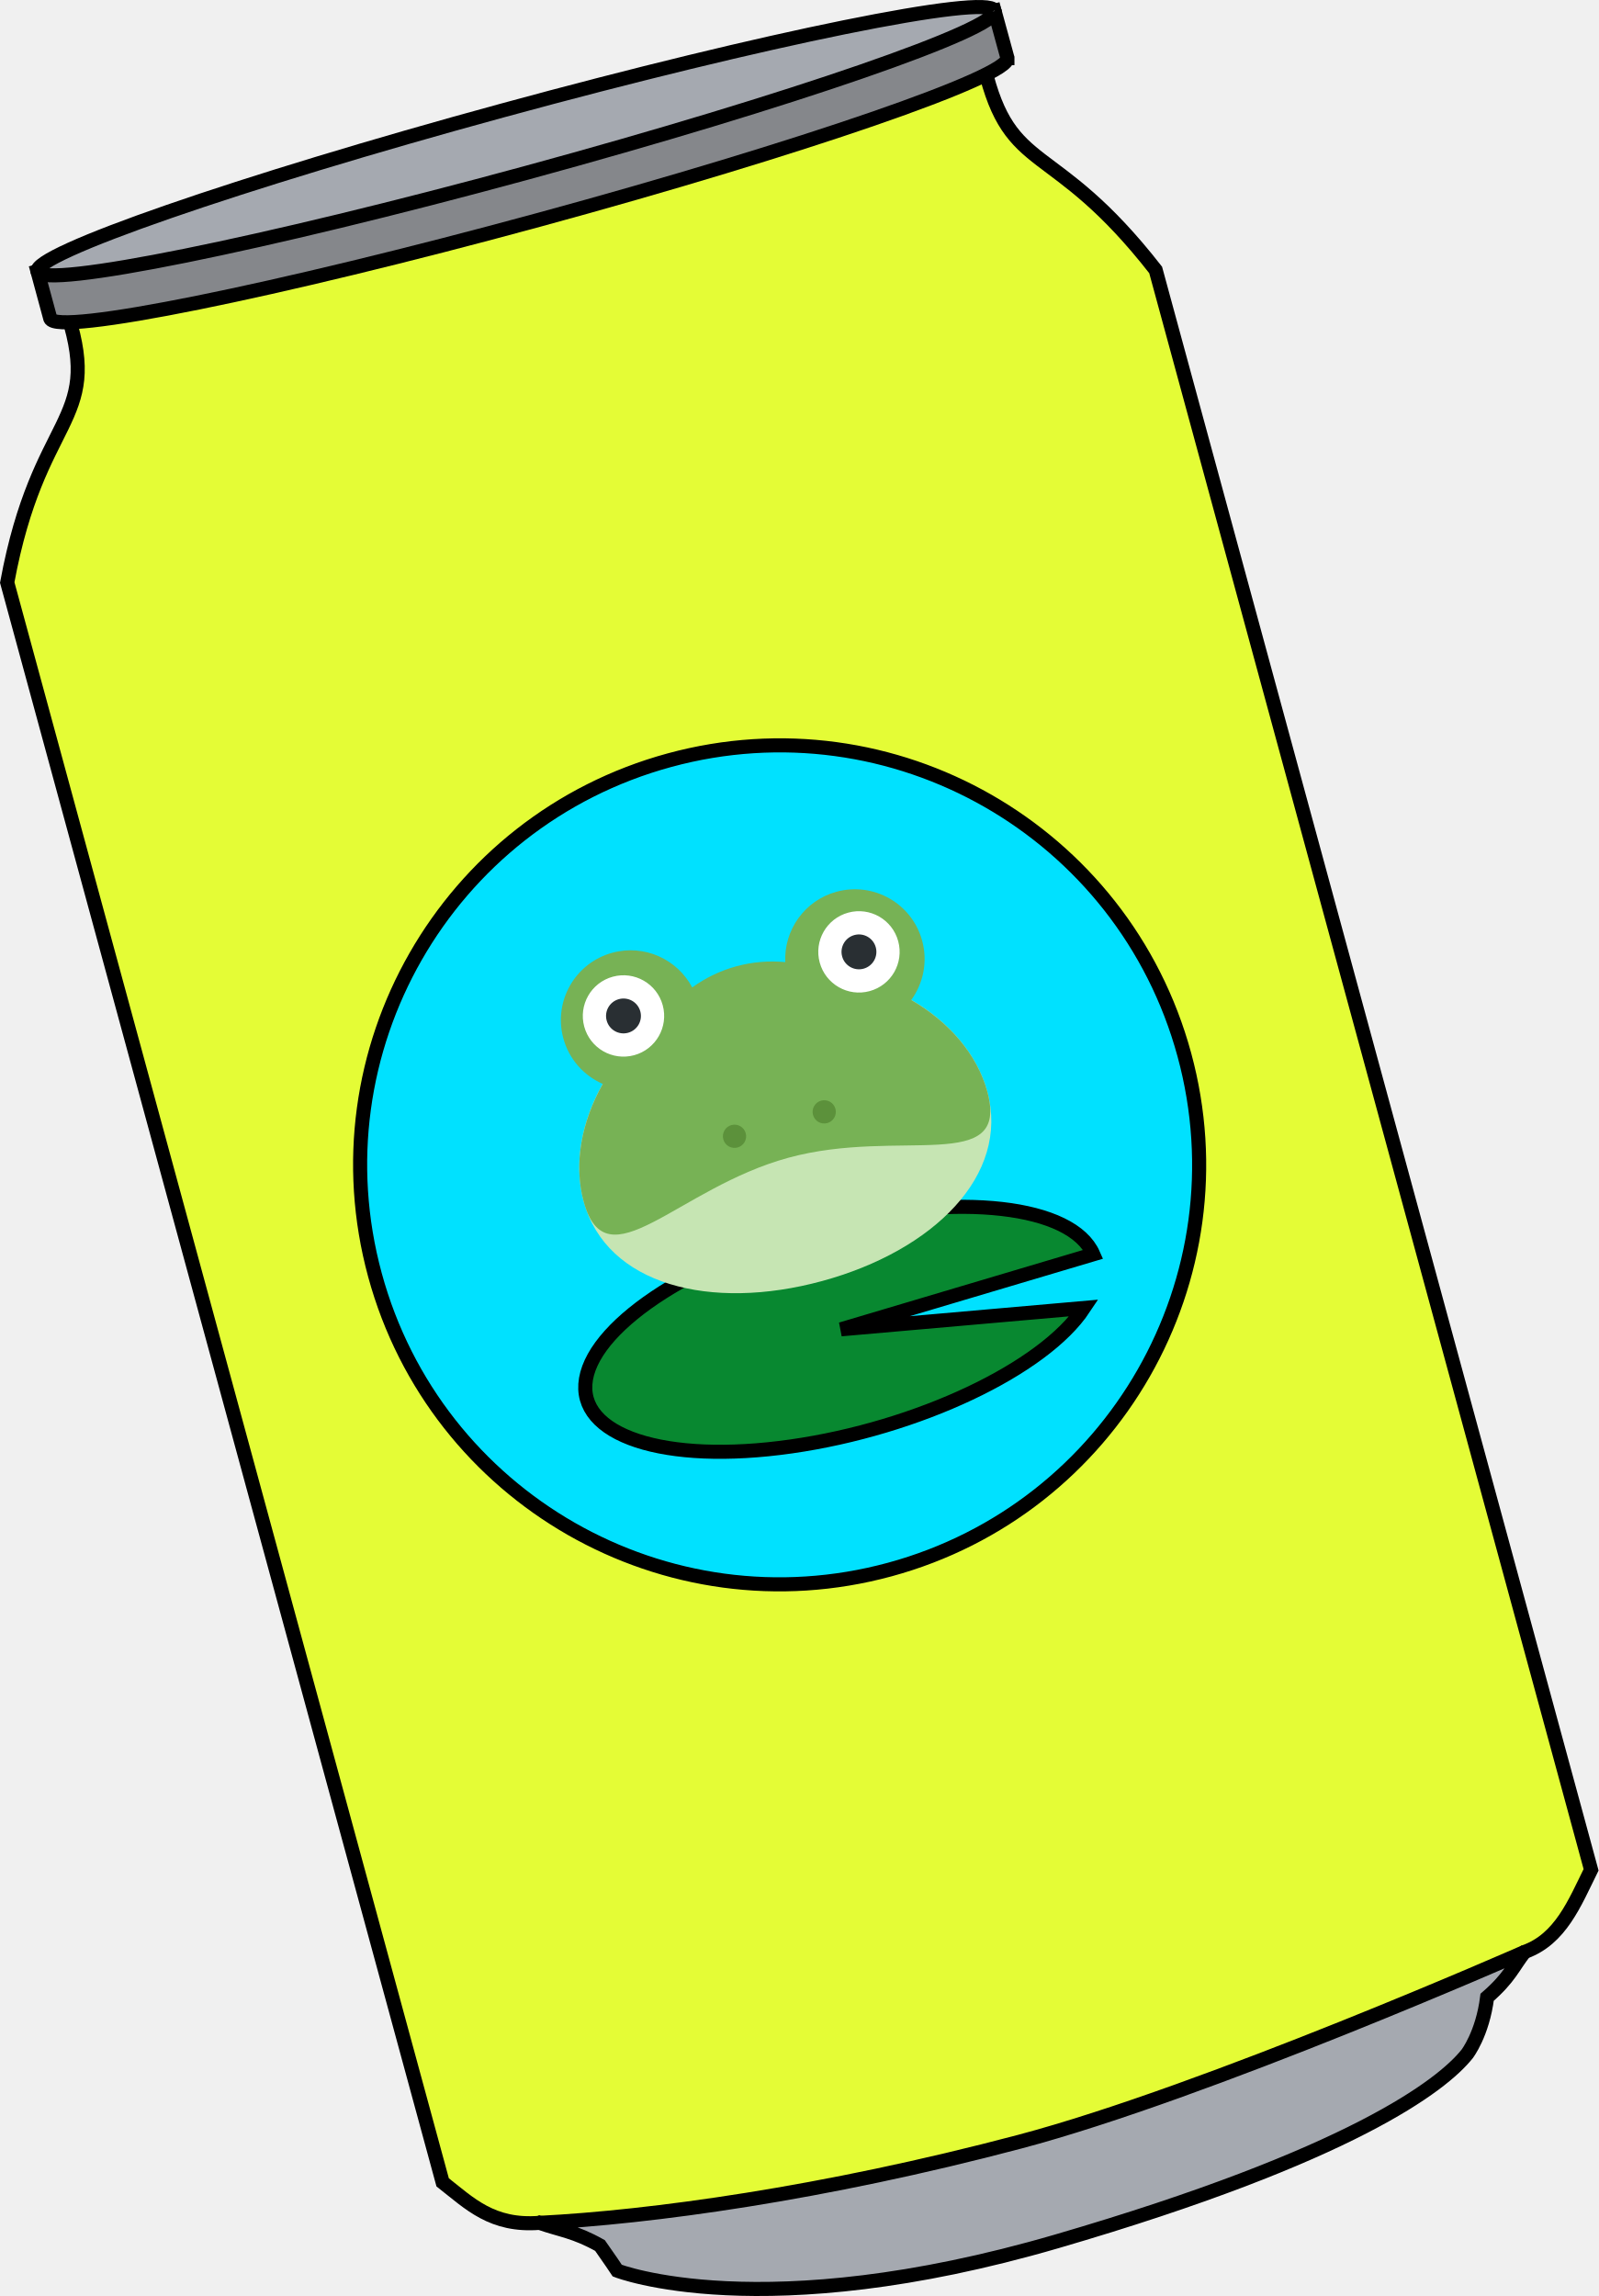
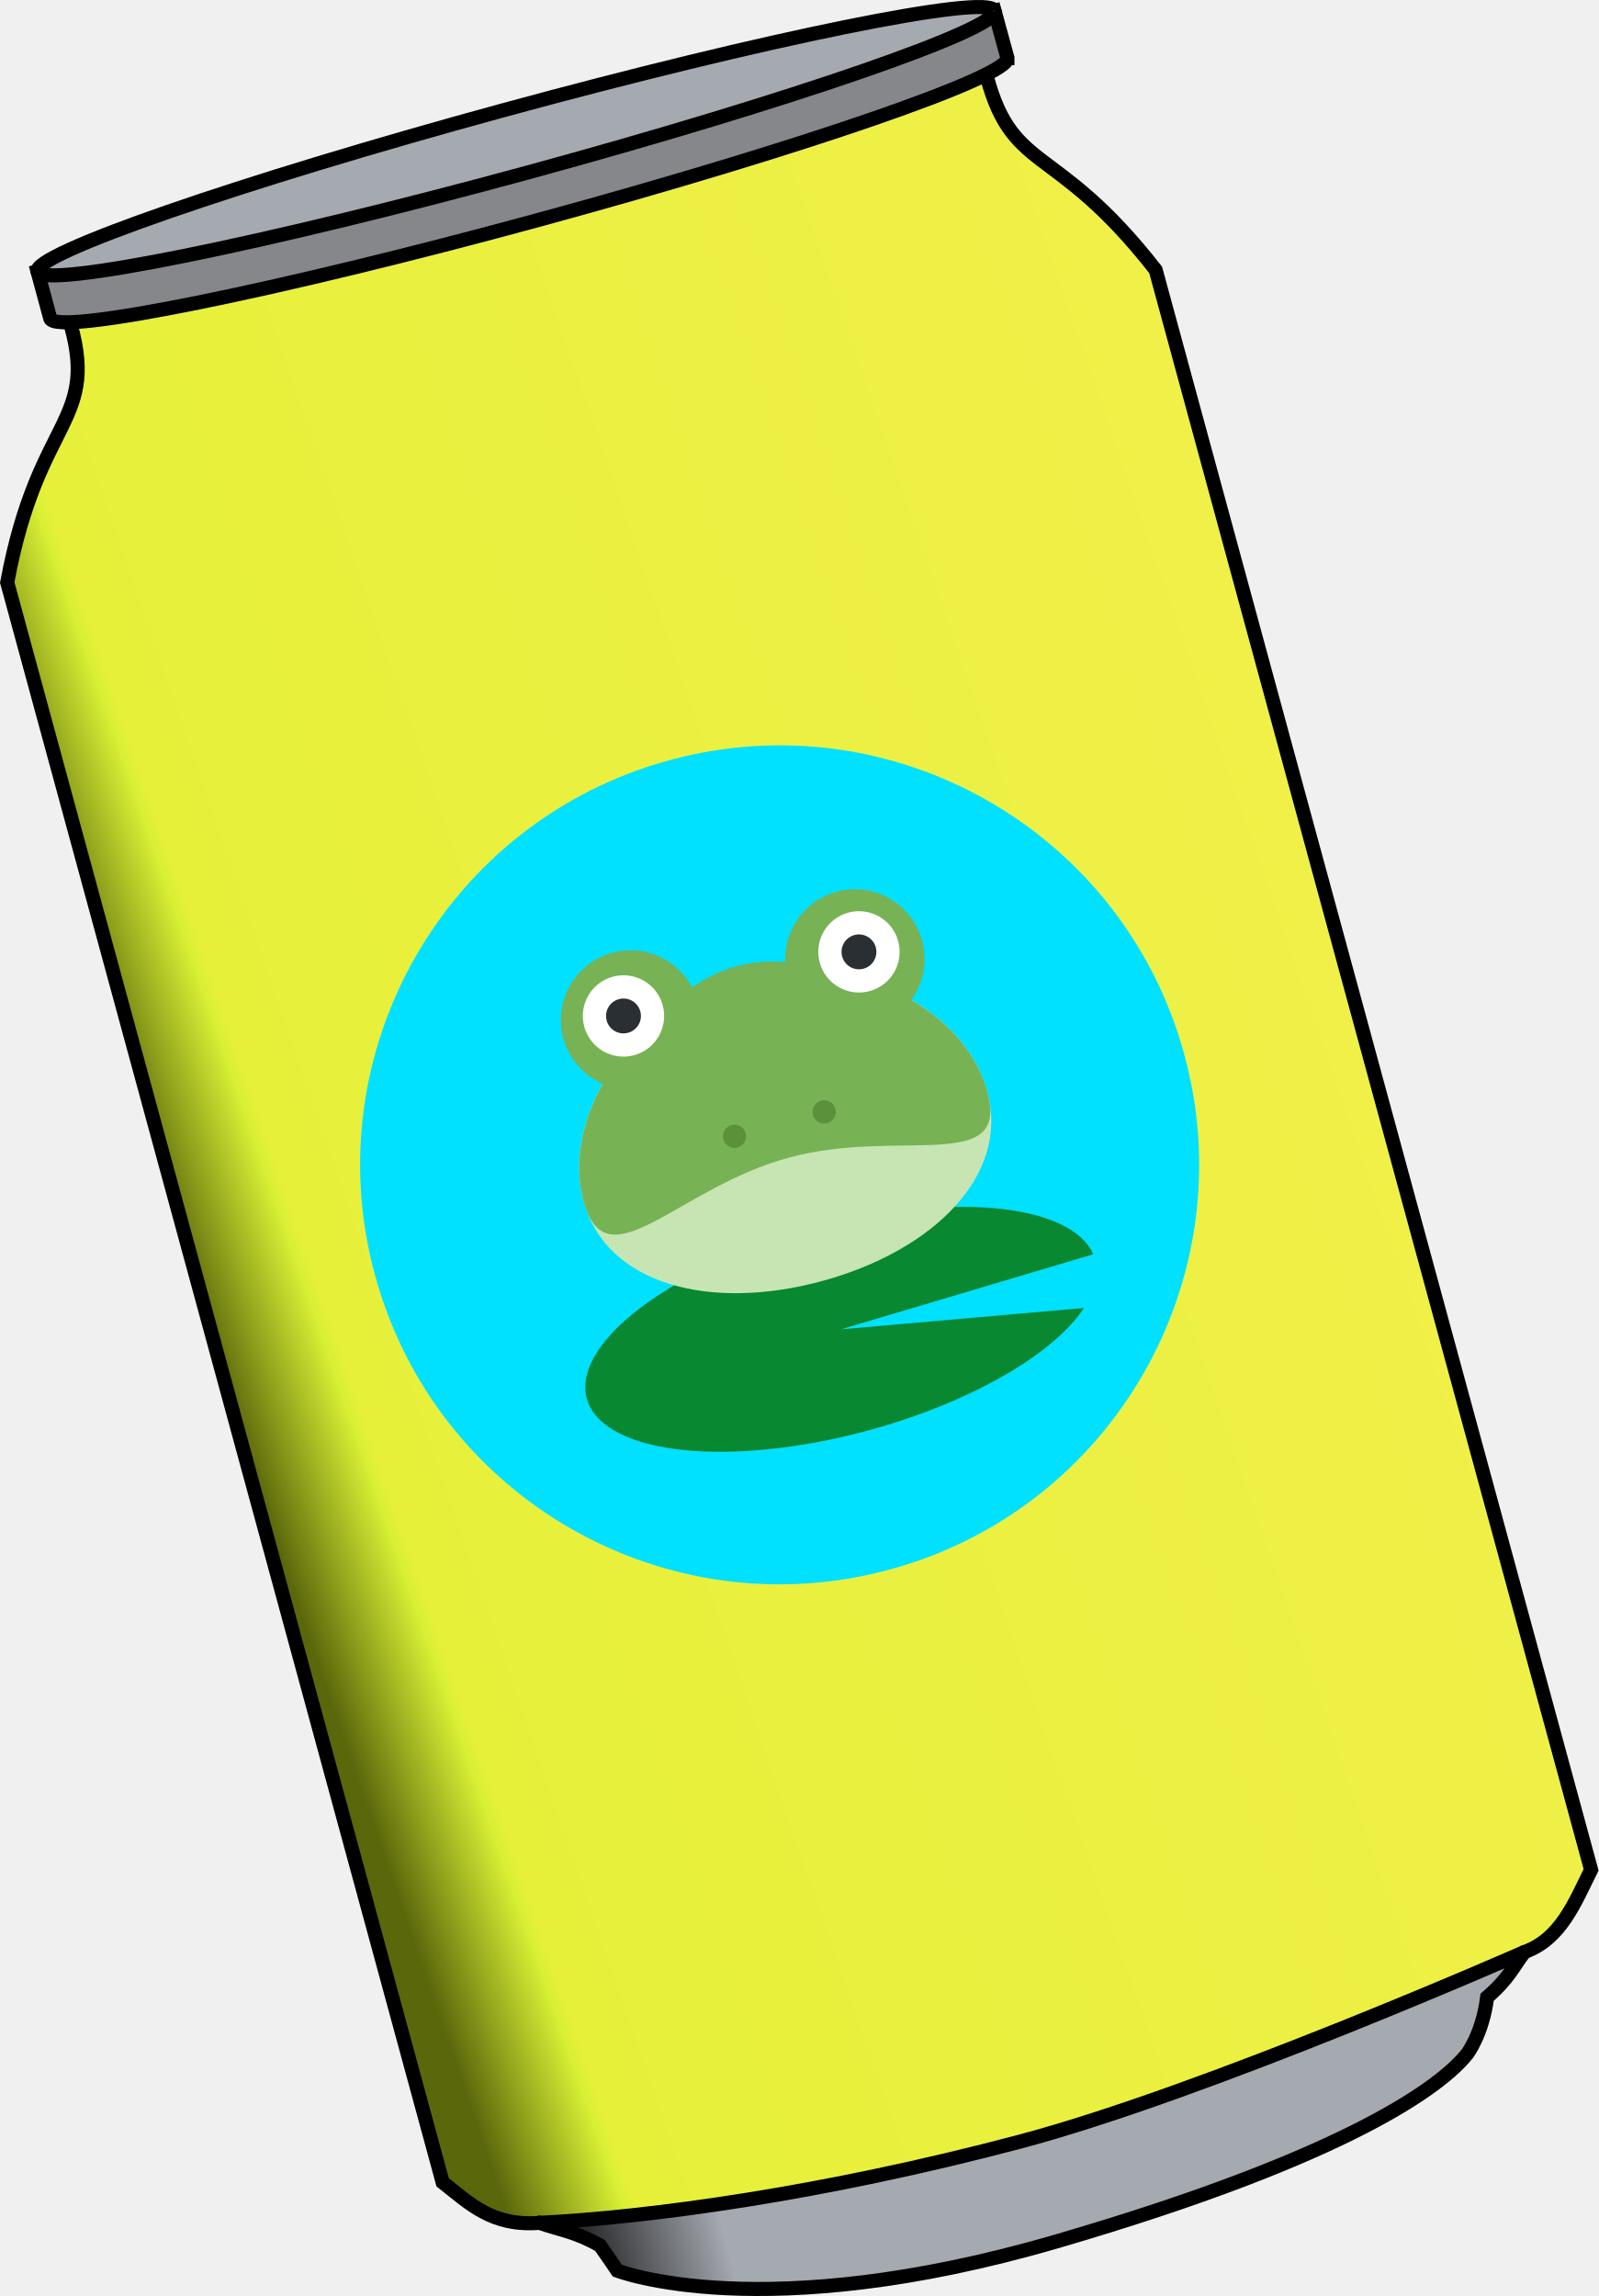
- <svg xmlns="http://www.w3.org/2000/svg" width="64.707mm" height="92.941mm" viewBox="0 0 64.707 92.941" version="1.1" id="svg8">
+ <svg xmlns="http://www.w3.org/2000/svg" xmlns:xlink="http://www.w3.org/1999/xlink" id="svg8" version="1.1" viewBox="0 0 64.707 92.941" height="92.941mm" width="64.707mm">
  <defs id="defs2">
-     <clipPath id="clipPath16" clipPathUnits="userSpaceOnUse">
-       <path id="path18" d="M 0,36 H 36 V 0 H 0 Z" />
+     <linearGradient id="linearGradient884">
+       <stop id="stop880" offset="0" style="stop-color:#000000;stop-opacity:1" />
+       <stop style="stop-color:#a5a9b0;stop-opacity:1;" offset="0.174" id="stop888" />
+       <stop id="stop882" offset="1" style="stop-color:#a5a9b0;stop-opacity:1" />
+     </linearGradient>
+     <linearGradient id="linearGradient866">
+       <stop id="stop862" offset="0" style="stop-color:#5b670b;stop-opacity:1" />
+       <stop style="stop-color:#e6ff39;stop-opacity:1" offset="0.103" id="stop870" />
+       <stop id="stop864" offset="1" style="stop-color:#f0ff48;stop-opacity:1" />
+     </linearGradient>
+     <clipPath clipPathUnits="userSpaceOnUse" id="clipPath16">
+       <path d="M 0,36 H 36 V 0 H 0 Z" id="path18" />
    </clipPath>
-     <clipPath id="clipPath16-3" clipPathUnits="userSpaceOnUse">
-       <path id="path18-5" d="M 0,36 H 36 V 0 H 0 Z" />
+     <clipPath clipPathUnits="userSpaceOnUse" id="clipPath16-3">
+       <path d="M 0,36 H 36 V 0 H 0 Z" id="path18-5" />
    </clipPath>
-     <clipPath id="clipPath16-3-3" clipPathUnits="userSpaceOnUse">
-       <path id="path18-6" d="M 0,36 H 36 V 0 H 0 Z" />
+     <clipPath clipPathUnits="userSpaceOnUse" id="clipPath16-3-3">
+       <path d="M 0,36 H 36 V 0 H 0 Z" id="path18-6" />
    </clipPath>
+     <linearGradient gradientUnits="userSpaceOnUse" y2="142.59" x2="168.914" y1="151.253" x1="38.639" id="linearGradient868" xlink:href="#linearGradient866" />
+     <linearGradient gradientUnits="userSpaceOnUse" y2="260.694" x2="159.373" y1="260.694" x1="47.947" id="linearGradient886" xlink:href="#linearGradient884" />
  </defs>
-   <g id="layer1" transform="translate(-60.61095,-146.357)">
-     <g transform="matrix(0.3609411,-0.09823343,0.09823343,0.3609411,40.18791,149.9465)" id="g4801" style="stroke-width:1.523;stroke-miterlimit:4;stroke-dasharray:none">
-       <path id="rect4580" d="m 53.332,39.982 c 0.46,12.259 -5.865,9.374 -13.931,26.125 V 245.526 c 2.227,2.998 3.919,6.035 8.981,6.988 l 26.977,10.011 67.987,-4.169 15.578,-6.141 c 4.111,-0.323 6.6,-3.673 9.269,-6.688 V 66.106 C 161.177,49.359 155.676,52.247 156.077,39.991 l -47.324,0.53 z" style="fill:#e4fc36;fill-opacity:1;fill-rule:nonzero;stroke:#000000;stroke-width:1.523;stroke-miterlimit:4;stroke-dasharray:none;stroke-opacity:1" />
-       <path style="fill:#85878b;fill-opacity:1;fill-rule:nonzero;stroke:#000000;stroke-width:0.2;stroke-miterlimit:4;stroke-dasharray:none;stroke-opacity:1" d="m 35.543,11.586 -13.6,3.701 0.182,0.672 a 0.472,7.048 74.775 0 0 6.947,-1.404 0.472,7.048 74.775 0 0 6.652,-2.297 0.472,7.048 74.775 0 0 0.002,0 v -0.004 l -0.002,-0.006 z" transform="matrix(7.347589,1.999714,-1.999714,7.347589,-79.25258,-121.7351)" id="rect4546" />
-       <path d="m 158.75,34.489 a 53.673,3.597 0 0 1 -53.495,3.597 53.673,3.597 0 0 1 -53.849,-3.573 53.673,3.597 0 0 1 53.137,-3.621 53.673,3.597 0 0 1 54.202,3.549" id="path4529" style="fill:#a5a9b0;fill-opacity:1;fill-rule:nonzero;stroke:#000000;stroke-width:1.523;stroke-miterlimit:4;stroke-dasharray:none;stroke-opacity:1" />
-       <path id="path4578" d="m 48.381,252.514 c 1.997,1.386 3.373,1.843 5.654,4.082 0.856,2.354 0.761,2.171 1.086,3.108 0,0 13.481,10.036 46.733,9.437 33.252,-0.599 44.674,-5.355 48.156,-7.901 0,0 2.178,-1.641 3.707,-5.355 2.947,-1.427 3.593,-2.487 5.205,-3.67 0,0 -37.232,5.609 -58.117,5.467 -22.093,-0.15 -40.742,-2.621 -52.425,-5.168 z" style="fill:#a5a9b0;fill-opacity:1;stroke:#000000;stroke-width:1.523;stroke-linecap:butt;stroke-linejoin:miter;stroke-miterlimit:4;stroke-dasharray:none;stroke-opacity:1" />
-       <circle r="45.385" cy="148.862" cx="103.502" id="path4632" style="fill:#00e1ff;fill-opacity:1;fill-rule:nonzero;stroke:#000000;stroke-width:1.523;stroke-miterlimit:4;stroke-dasharray:none;stroke-opacity:1" />
-       <path d="m 131.216,172.455 a 28.519,11.332 0 0 1 -34.522,6.135 28.519,11.332 0 0 1 -19.496,-12.876 28.519,11.332 0 0 1 29.813,-9.245 28.519,11.332 0 0 1 26.697,10.643 l -28.469,0.667 z" id="path4653" style="fill:#088830;fill-opacity:1;fill-rule:nonzero;stroke:#000000;stroke-width:1.523;stroke-miterlimit:4;stroke-dasharray:none;stroke-opacity:1" />
-       <g id="g10-7" transform="matrix(1.257477,0,0,-1.257477,81.99775,164.7156)" style="stroke-width:1.211;stroke-miterlimit:4;stroke-dasharray:none">
-         <g id="g12-5" style="stroke-width:1.211;stroke-miterlimit:4;stroke-dasharray:none">
-           <g id="g14-3" clip-path="url(#clipPath16-3-3)" style="stroke-width:1.211;stroke-miterlimit:4;stroke-dasharray:none">
-             <g id="g20-5" transform="translate(36,14)" style="stroke-width:1.211;stroke-miterlimit:4;stroke-dasharray:none">
-               <path d="m 0,0 c 0,-7.456 -8.059,-12 -18,-12 -9.941,0 -18,4.544 -18,12 0,7.456 8.059,15 18,15 C -8.059,15 0,7.456 0,0" style="fill:#c6e5b3;fill-opacity:1;fill-rule:nonzero;stroke:none;stroke-width:1.211;stroke-miterlimit:4;stroke-dasharray:none" id="path22-6" />
+   <g transform="translate(-60.61095,-146.357)" id="layer1">
+     <g style="stroke-width:1.523;stroke-miterlimit:4;stroke-dasharray:none" id="g4801" transform="matrix(0.3609411,-0.09823343,0.09823343,0.3609411,40.18791,149.9465)">
+       <path style="mix-blend-mode:darken;fill:url(#linearGradient868);fill-opacity:1;fill-rule:nonzero;stroke:#000000;stroke-width:1.523;stroke-miterlimit:4;stroke-dasharray:none;stroke-opacity:1" d="m 53.332,39.982 c 0.46,12.259 -5.865,9.374 -13.931,26.125 V 245.526 c 2.227,2.998 3.919,6.035 8.981,6.988 l 26.977,10.011 67.987,-4.169 15.578,-6.141 c 4.111,-0.323 6.6,-3.673 9.269,-6.688 V 66.106 C 161.177,49.359 155.676,52.247 156.077,39.991 l -47.324,0.53 z" id="rect4580" />
+       <path id="rect4546" transform="matrix(7.347589,1.999714,-1.999714,7.347589,-79.25258,-121.7351)" d="m 35.543,11.586 -13.6,3.701 0.182,0.672 a 0.472,7.048 74.775 0 0 6.947,-1.404 0.472,7.048 74.775 0 0 6.652,-2.297 0.472,7.048 74.775 0 0 0.002,0 v -0.004 l -0.002,-0.006 z" style="fill:#85878b;fill-opacity:1;fill-rule:nonzero;stroke:#000000;stroke-width:0.2;stroke-miterlimit:4;stroke-dasharray:none;stroke-opacity:1" />
+       <path style="fill:#a5a9b0;fill-opacity:1;fill-rule:nonzero;stroke:#000000;stroke-width:1.523;stroke-miterlimit:4;stroke-dasharray:none;stroke-opacity:1" id="path4529" d="m 158.75,34.489 a 53.673,3.597 0 0 1 -53.495,3.597 53.673,3.597 0 0 1 -53.849,-3.573 53.673,3.597 0 0 1 53.137,-3.621 53.673,3.597 0 0 1 54.202,3.549" />
+       <path style="fill:url(#linearGradient886);fill-opacity:1;stroke:#000000;stroke-width:1.523;stroke-linecap:butt;stroke-linejoin:miter;stroke-miterlimit:4;stroke-dasharray:none;stroke-opacity:1" d="m 48.381,252.514 c 1.997,1.386 3.373,1.843 5.654,4.082 0.856,2.354 0.761,2.171 1.086,3.108 0,0 13.481,10.036 46.733,9.437 33.252,-0.599 44.674,-5.355 48.156,-7.901 0,0 2.178,-1.641 3.707,-5.355 2.947,-1.427 3.593,-2.487 5.205,-3.67 0,0 -37.232,5.609 -58.117,5.467 -22.093,-0.15 -40.742,-2.621 -52.425,-5.168 z" id="path4578" />
+       <circle style="fill:#00e1ff;fill-opacity:1;fill-rule:nonzero;stroke:none;stroke-width:1.524;stroke-miterlimit:4;stroke-dasharray:none;stroke-opacity:1" id="path4632" cx="103.502" cy="148.862" r="45.385" />
+       <path style="fill:#088830;fill-opacity:1;fill-rule:nonzero;stroke:none;stroke-width:1.523;stroke-miterlimit:4;stroke-dasharray:none;stroke-opacity:1" id="path4653" d="m 131.216,172.455 a 28.519,11.332 0 0 1 -34.522,6.135 28.519,11.332 0 0 1 -19.496,-12.876 28.519,11.332 0 0 1 29.813,-9.245 28.519,11.332 0 0 1 26.697,10.643 l -28.469,0.667 z" />
+       <g style="stroke-width:1.211;stroke-miterlimit:4;stroke-dasharray:none" transform="matrix(1.257477,0,0,-1.257477,81.99775,164.7156)" id="g10-7">
+         <g style="stroke-width:1.211;stroke-miterlimit:4;stroke-dasharray:none" id="g12-5">
+           <g style="stroke-width:1.211;stroke-miterlimit:4;stroke-dasharray:none" clip-path="url(#clipPath16-3-3)" id="g14-3">
+             <g style="stroke-width:1.211;stroke-miterlimit:4;stroke-dasharray:none" transform="translate(36,14)" id="g20-5">
+               <path id="path22-6" style="fill:#c6e5b3;fill-opacity:1;fill-rule:nonzero;stroke:none;stroke-width:1.211;stroke-miterlimit:4;stroke-dasharray:none" d="m 0,0 c 0,-7.456 -8.059,-12 -18,-12 -9.941,0 -18,4.544 -18,12 0,7.456 8.059,15 18,15 C -8.059,15 0,7.456 0,0" />
            </g>
-             <g id="g24-2" transform="translate(31.7549,23.3242)" style="stroke-width:1.211;stroke-miterlimit:4;stroke-dasharray:none">
-               <path d="m 0,0 c 1.368,1.1 2.245,2.785 2.245,4.676 0,3.313 -2.686,6 -6,6 -2.861,0 -5.25,-2.005 -5.85,-4.685 -1.289,0.483 -2.684,0.758 -4.15,0.758 -1.465,0 -2.861,-0.275 -4.149,-0.758 -0.601,2.68 -2.99,4.685 -5.851,4.685 -3.313,0 -6,-2.687 -6,-6 0,-1.891 0.878,-3.576 2.245,-4.676 -2.645,-2.68 -4.245,-6.009 -4.245,-9.324 0,-7.456 8.059,-1 18,-1 9.942,0 18,-6.456 18,1 C 4.245,-6.009 2.646,-2.68 0,0" style="fill:#77b255;fill-opacity:1;fill-rule:nonzero;stroke:none;stroke-width:1.211;stroke-miterlimit:4;stroke-dasharray:none" id="path26-9" />
+             <g style="stroke-width:1.211;stroke-miterlimit:4;stroke-dasharray:none" transform="translate(31.7549,23.3242)" id="g24-2">
+               <path id="path26-9" style="fill:#77b255;fill-opacity:1;fill-rule:nonzero;stroke:none;stroke-width:1.211;stroke-miterlimit:4;stroke-dasharray:none" d="m 0,0 c 1.368,1.1 2.245,2.785 2.245,4.676 0,3.313 -2.686,6 -6,6 -2.861,0 -5.25,-2.005 -5.85,-4.685 -1.289,0.483 -2.684,0.758 -4.15,0.758 -1.465,0 -2.861,-0.275 -4.149,-0.758 -0.601,2.68 -2.99,4.685 -5.851,4.685 -3.313,0 -6,-2.687 -6,-6 0,-1.891 0.878,-3.576 2.245,-4.676 -2.645,-2.68 -4.245,-6.009 -4.245,-9.324 0,-7.456 8.059,-1 18,-1 9.942,0 18,-6.456 18,1 C 4.245,-6.009 2.646,-2.68 0,0" />
            </g>
-             <g id="g28-1" transform="translate(11,28.5)" style="stroke-width:1.211;stroke-miterlimit:4;stroke-dasharray:none">
-               <path d="M 0,0 C 0,-1.933 -1.567,-3.5 -3.5,-3.5 -5.433,-3.5 -7,-1.933 -7,0 -7,1.933 -5.433,3.5 -3.5,3.5 -1.567,3.5 0,1.933 0,0" style="fill:#ffffff;fill-opacity:1;fill-rule:nonzero;stroke:none;stroke-width:1.211;stroke-miterlimit:4;stroke-dasharray:none" id="path30-2" />
+             <g style="stroke-width:1.211;stroke-miterlimit:4;stroke-dasharray:none" transform="translate(11,28.5)" id="g28-1">
+               <path id="path30-2" style="fill:#ffffff;fill-opacity:1;fill-rule:nonzero;stroke:none;stroke-width:1.211;stroke-miterlimit:4;stroke-dasharray:none" d="M 0,0 C 0,-1.933 -1.567,-3.5 -3.5,-3.5 -5.433,-3.5 -7,-1.933 -7,0 -7,1.933 -5.433,3.5 -3.5,3.5 -1.567,3.5 0,1.933 0,0" />
            </g>
-             <g id="g32-7" transform="translate(9,28.5)" style="stroke-width:1.211;stroke-miterlimit:4;stroke-dasharray:none">
-               <path d="M 0,0 C 0,-0.829 -0.671,-1.5 -1.5,-1.5 -2.329,-1.5 -3,-0.829 -3,0 -3,0.829 -2.329,1.5 -1.5,1.5 -0.671,1.5 0,0.829 0,0" style="fill:#292f33;fill-opacity:1;fill-rule:nonzero;stroke:none;stroke-width:1.211;stroke-miterlimit:4;stroke-dasharray:none" id="path34-0" />
+             <g style="stroke-width:1.211;stroke-miterlimit:4;stroke-dasharray:none" transform="translate(9,28.5)" id="g32-7">
+               <path id="path34-0" style="fill:#292f33;fill-opacity:1;fill-rule:nonzero;stroke:none;stroke-width:1.211;stroke-miterlimit:4;stroke-dasharray:none" d="M 0,0 C 0,-0.829 -0.671,-1.5 -1.5,-1.5 -2.329,-1.5 -3,-0.829 -3,0 -3,0.829 -2.329,1.5 -1.5,1.5 -0.671,1.5 0,0.829 0,0" />
            </g>
-             <g id="g36-9" transform="translate(32,28.5)" style="stroke-width:1.211;stroke-miterlimit:4;stroke-dasharray:none">
-               <path d="M 0,0 C 0,-1.933 -1.566,-3.5 -3.5,-3.5 -5.434,-3.5 -7,-1.933 -7,0 -7,1.933 -5.434,3.5 -3.5,3.5 -1.566,3.5 0,1.933 0,0" style="fill:#ffffff;fill-opacity:1;fill-rule:nonzero;stroke:none;stroke-width:1.211;stroke-miterlimit:4;stroke-dasharray:none" id="path38-3" />
+             <g style="stroke-width:1.211;stroke-miterlimit:4;stroke-dasharray:none" transform="translate(32,28.5)" id="g36-9">
+               <path id="path38-3" style="fill:#ffffff;fill-opacity:1;fill-rule:nonzero;stroke:none;stroke-width:1.211;stroke-miterlimit:4;stroke-dasharray:none" d="M 0,0 C 0,-1.933 -1.566,-3.5 -3.5,-3.5 -5.434,-3.5 -7,-1.933 -7,0 -7,1.933 -5.434,3.5 -3.5,3.5 -1.566,3.5 0,1.933 0,0" />
            </g>
-             <g id="g40-6" transform="translate(30,28.5)" style="stroke-width:1.211;stroke-miterlimit:4;stroke-dasharray:none">
-               <path d="M 0,0 C 0,-0.829 -0.672,-1.5 -1.5,-1.5 -2.328,-1.5 -3,-0.829 -3,0 -3,0.829 -2.328,1.5 -1.5,1.5 -0.672,1.5 0,0.829 0,0" style="fill:#292f33;fill-opacity:1;fill-rule:nonzero;stroke:none;stroke-width:1.211;stroke-miterlimit:4;stroke-dasharray:none" id="path42-0" />
+             <g style="stroke-width:1.211;stroke-miterlimit:4;stroke-dasharray:none" transform="translate(30,28.5)" id="g40-6">
+               <path id="path42-0" style="fill:#292f33;fill-opacity:1;fill-rule:nonzero;stroke:none;stroke-width:1.211;stroke-miterlimit:4;stroke-dasharray:none" d="M 0,0 C 0,-0.829 -0.672,-1.5 -1.5,-1.5 -2.328,-1.5 -3,-0.829 -3,0 -3,0.829 -2.328,1.5 -1.5,1.5 -0.672,1.5 0,0.829 0,0" />
            </g>
-             <g id="g44-6" transform="translate(15,16)" style="stroke-width:1.211;stroke-miterlimit:4;stroke-dasharray:none">
-               <path d="m 0,0 c 0,-0.553 -0.448,-1 -1,-1 -0.552,0 -1,0.447 -1,1 0,0.553 0.448,1 1,1 0.552,0 1,-0.447 1,-1" style="fill:#5c913b;fill-opacity:1;fill-rule:nonzero;stroke:none;stroke-width:1.211;stroke-miterlimit:4;stroke-dasharray:none" id="path46-2" />
+             <g style="stroke-width:1.211;stroke-miterlimit:4;stroke-dasharray:none" transform="translate(15,16)" id="g44-6">
+               <path id="path46-2" style="fill:#5c913b;fill-opacity:1;fill-rule:nonzero;stroke:none;stroke-width:1.211;stroke-miterlimit:4;stroke-dasharray:none" d="m 0,0 c 0,-0.553 -0.448,-1 -1,-1 -0.552,0 -1,0.447 -1,1 0,0.553 0.448,1 1,1 0.552,0 1,-0.447 1,-1" />
            </g>
-             <g id="g48-6" transform="translate(23,16)" style="stroke-width:1.211;stroke-miterlimit:4;stroke-dasharray:none">
-               <path d="m 0,0 c 0,-0.553 -0.447,-1 -1,-1 -0.553,0 -1,0.447 -1,1 0,0.553 0.447,1 1,1 0.553,0 1,-0.447 1,-1" style="fill:#5c913b;fill-opacity:1;fill-rule:nonzero;stroke:none;stroke-width:1.211;stroke-miterlimit:4;stroke-dasharray:none" id="path50-1" />
+             <g style="stroke-width:1.211;stroke-miterlimit:4;stroke-dasharray:none" transform="translate(23,16)" id="g48-6">
+               <path id="path50-1" style="fill:#5c913b;fill-opacity:1;fill-rule:nonzero;stroke:none;stroke-width:1.211;stroke-miterlimit:4;stroke-dasharray:none" d="m 0,0 c 0,-0.553 -0.447,-1 -1,-1 -0.553,0 -1,0.447 -1,1 0,0.553 0.447,1 1,1 0.553,0 1,-0.447 1,-1" />
            </g>
          </g>
        </g>
      </g>
    </g>
  </g>
</svg>
